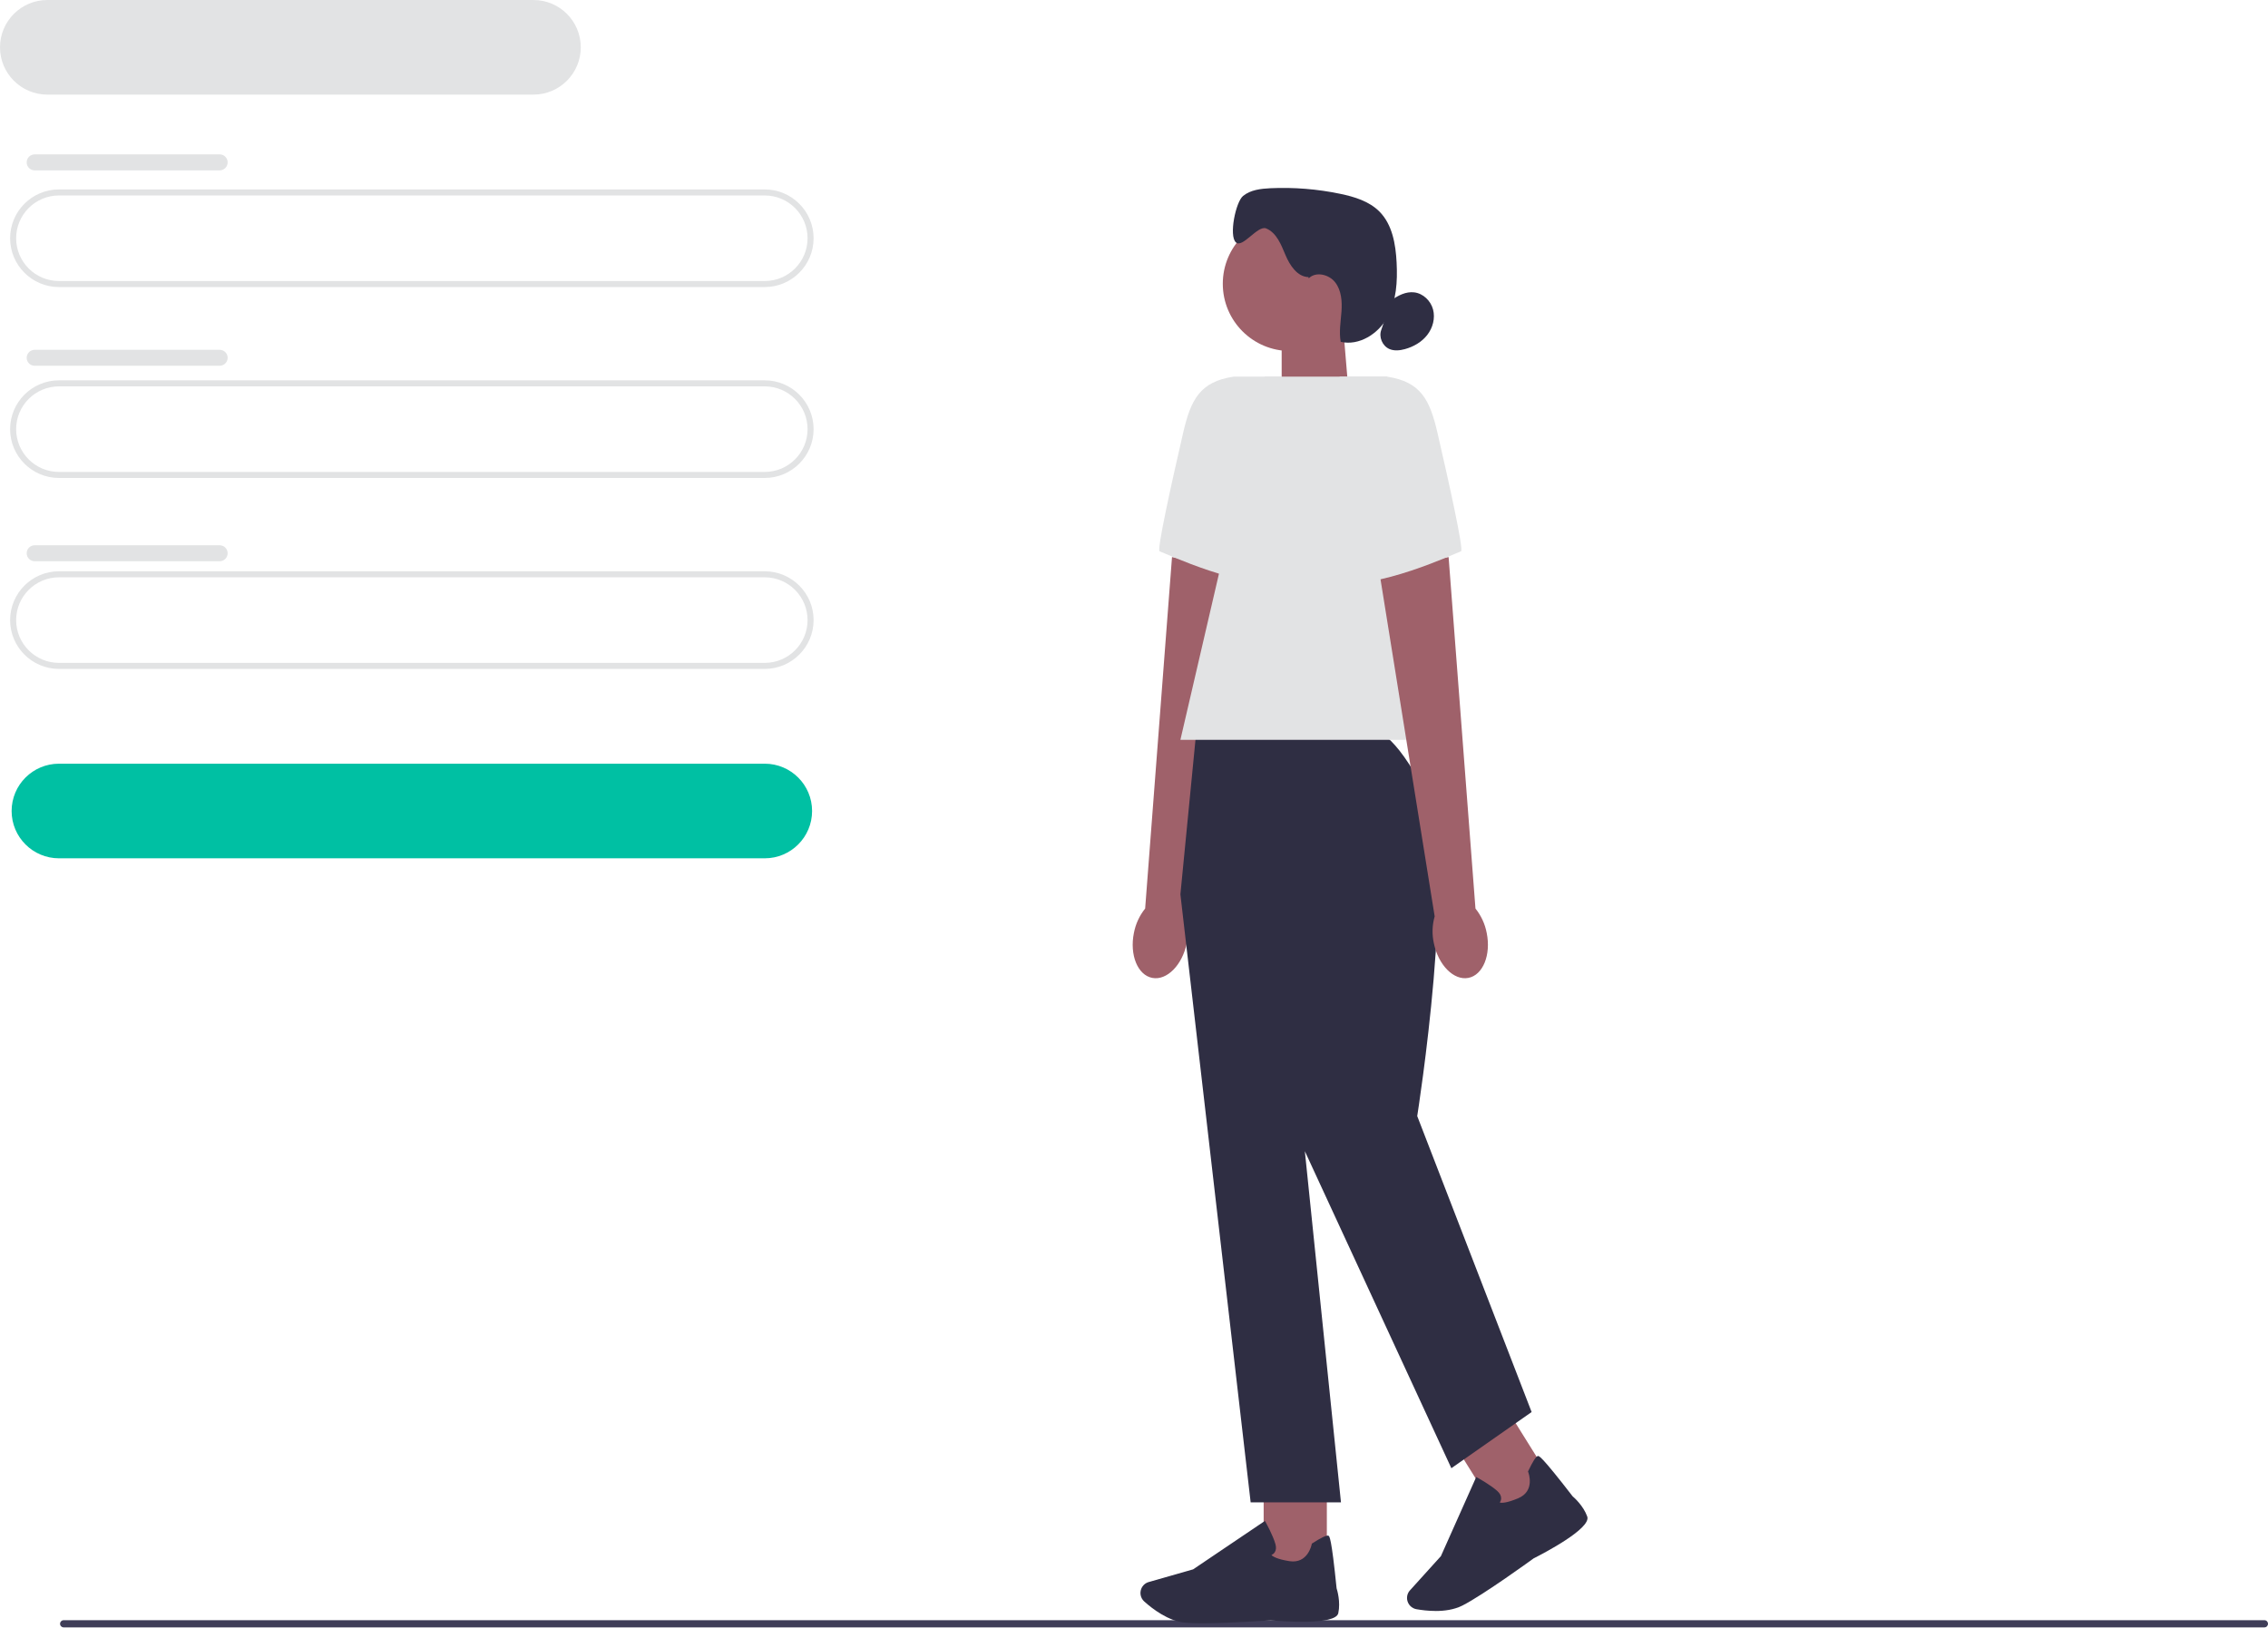
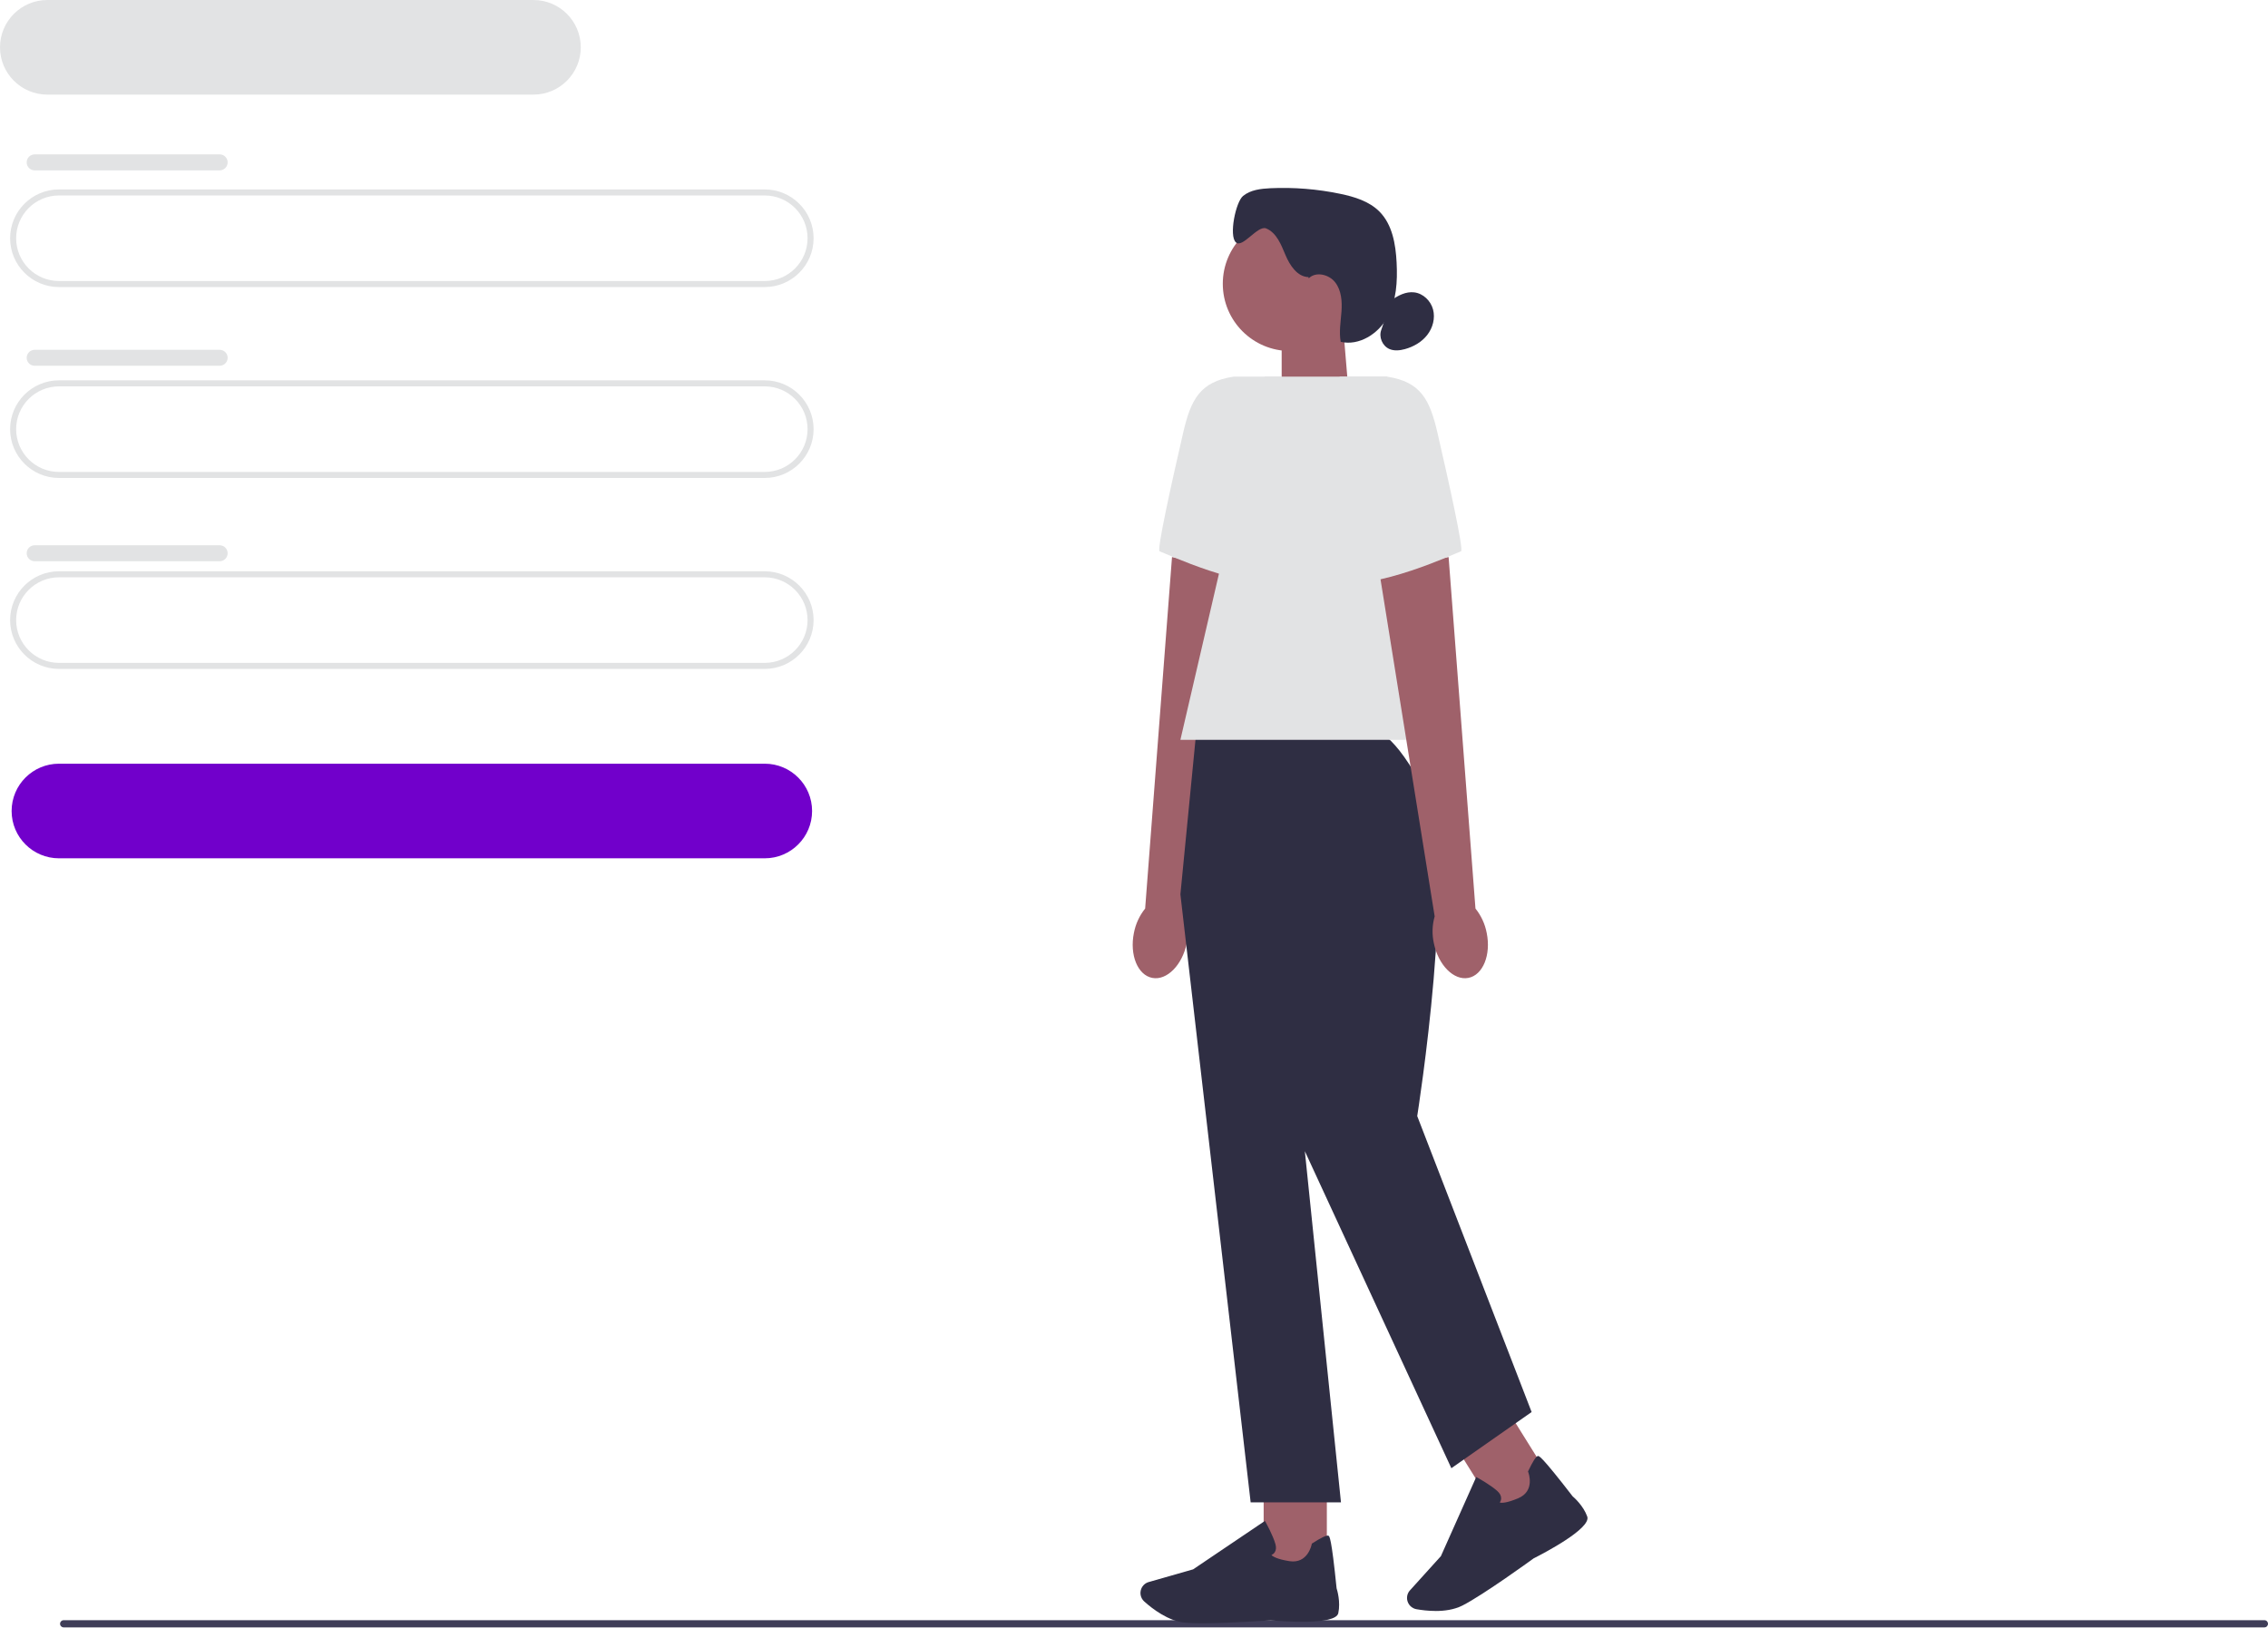
<svg xmlns="http://www.w3.org/2000/svg" width="751.57" height="539.42" viewBox="0 0 751.57 539.42">
  <path d="m19.9,538.23c0,.66.53,1.19,1.19,1.19h729.29c.66,0,1.19-.53,1.19-1.19s-.53-1.19-1.19-1.19H21.09c-.66,0-1.19.53-1.19,1.19Z" fill="#3f3d58" />
  <path d="m253.43,95.15H19.53c-8.92,0-16.18-7.26-16.18-16.18s7.26-16.18,16.18-16.18h233.9c8.92,0,16.18,7.26,16.18,16.18s-7.26,16.18-16.18,16.18ZM19.53,64.79c-7.82,0-14.18,6.36-14.18,14.18s6.36,14.18,14.18,14.18h233.9c7.82,0,14.18-6.36,14.18-14.18s-6.36-14.18-14.18-14.18H19.53Z" fill="#e2e3e4" />
-   <path d="m253.43,284.5H19.53c-8.65,0-15.68-7.03-15.68-15.68s7.03-15.68,15.68-15.68h233.9c8.65,0,15.68,7.03,15.68,15.68s-7.03,15.68-15.68,15.68Z" fill="#00c0a3" />
+   <path d="m253.43,284.5H19.53c-8.65,0-15.68-7.03-15.68-15.68s7.03-15.68,15.68-15.68h233.9c8.65,0,15.68,7.03,15.68,15.68s-7.03,15.68-15.68,15.68Z" fill="#7100CB" />
  <path d="m176.78,31.36H15.68C7.03,31.36,0,24.33,0,15.68S7.03,0,15.68,0h161.1c8.65,0,15.68,7.03,15.68,15.68s-7.03,15.68-15.68,15.68Z" fill="#e2e3e4" />
  <path d="m253.43,158.43H19.53c-8.92,0-16.18-7.26-16.18-16.18s7.26-16.18,16.18-16.18h233.9c8.92,0,16.18,7.26,16.18,16.18s-7.26,16.18-16.18,16.18Zm-233.9-30.36c-7.82,0-14.18,6.36-14.18,14.18s6.36,14.18,14.18,14.18h233.9c7.82,0,14.18-6.36,14.18-14.18s-6.36-14.18-14.18-14.18H19.53Z" fill="#e2e3e4" />
  <path d="m253.43,221.72H19.53c-8.92,0-16.18-7.26-16.18-16.18s7.26-16.18,16.18-16.18h233.9c8.92,0,16.18,7.26,16.18,16.18s-7.26,16.18-16.18,16.18Zm-233.9-30.36c-7.82,0-14.18,6.36-14.18,14.18s6.36,14.18,14.18,14.18h233.9c7.82,0,14.18-6.36,14.18-14.18s-6.36-14.18-14.18-14.18H19.53Z" fill="#e2e3e4" />
  <path d="m11.49,51.17h61.3c1.46,0,2.65,1.18,2.65,2.65h0c0,1.46-1.19,2.65-2.65,2.65H11.49c-1.46,0-2.65-1.18-2.65-2.65h0c0-1.46,1.19-2.65,2.65-2.65Z" fill="#e2e3e4" />
  <path d="m11.49,115.95h61.3c1.46,0,2.65,1.18,2.65,2.64h0c0,1.46-1.19,2.65-2.65,2.65H11.49c-1.46,0-2.65-1.18-2.65-2.64h0c0-1.46,1.19-2.65,2.65-2.65Z" fill="#e2e3e4" />
  <path d="m11.49,180.74h61.3c1.46,0,2.65,1.18,2.65,2.65h0c0,1.46-1.19,2.64-2.65,2.64H11.49c-1.46,0-2.65-1.18-2.65-2.65h0c0-1.46,1.19-2.64,2.65-2.64Z" fill="#e2e3e4" />
  <g>
    <polygon points="447.08 132.26 424.72 139.62 424.72 107.43 445.01 107.43 447.08 132.26" fill="#9f616a" />
    <circle cx="427.49" cy="94.06" r="22.28" fill="#9f616a" />
    <path d="m433.61,91.85c-3.73-.11-6.18-3.88-7.63-7.32s-2.94-7.39-6.4-8.81c-2.83-1.16-7.82,6.69-10.05,4.6-2.33-2.18-.06-13.37,2.41-15.38,2.47-2.01,5.85-2.4,9.03-2.55,7.76-.36,15.57.27,23.18,1.86,4.71.98,9.55,2.46,12.95,5.86,4.3,4.32,5.4,10.83,5.71,16.92.32,6.23-.04,12.75-3.07,18.2s-9.37,9.47-15.45,8.08c-.61-3.3.01-6.69.25-10.05.23-3.35-.01-6.97-2.06-9.64-2.04-2.67-6.42-3.73-8.8-1.36" fill="#2f2e43" />
    <path d="m461.02,99.57c2.23-1.63,4.9-3,7.64-2.66,2.96.36,5.47,2.8,6.23,5.69s-.09,6.07-1.93,8.43c-1.83,2.36-4.56,3.92-7.44,4.7-1.67.45-3.5.64-5.09-.04-2.34-1.01-3.61-4-2.69-6.38" fill="#2f2e43" />
    <g>
      <path id="uuid-00bc58e7-734f-4d7c-a085-03c0cd267642-334" d="m375.76,309.2c-1.49,7.32,1.24,14.01,6.08,14.94s9.97-4.26,11.45-11.58c.63-2.92.53-5.94-.29-8.82l18.43-114.75-23.05-4.34-8.9,116.5c-1.89,2.36-3.16,5.12-3.72,8.06h0Z" fill="#9f616a" />
      <path d="m424.48,124.85h-15.73c-11.12,1.69-14.14,7.62-16.67,18.58-3.86,16.72-8.79,38.98-7.81,39.31,1.57.52,28.35,13.12,42,10.24l-1.79-68.13h0Z" fill="#e2e3e4" />
    </g>
    <rect x="418.75" y="490.36" width="20.94" height="29.71" fill="#9f616a" />
    <path d="m398.36,538.05c-2.2,0-4.16-.05-5.64-.19-5.56-.51-10.87-4.62-13.54-7.02-1.2-1.08-1.58-2.8-.96-4.28h0c.45-1.06,1.34-1.86,2.45-2.17l14.7-4.2,23.8-16.06.27.48c.1.18,2.44,4.39,3.22,7.23.3,1.08.22,1.98-.23,2.68-.31.48-.75.76-1.1.92.43.45,1.78,1.37,5.94,2.03,6.07.96,7.35-5.33,7.4-5.59l.04-.21.18-.12c2.89-1.86,4.67-2.71,5.28-2.53.38.11,1.02.31,2.75,17.44.17.54,1.38,4.48.56,8.25-.89,4.1-18.81,2.69-22.4,2.37-.1.01-13.52.97-22.71.97h0Z" fill="#2f2e43" />
    <rect x="487.82" y="470.31" width="20.94" height="29.71" transform="translate(-181.25 337.18) rotate(-31.95)" fill="#9f616a" />
    <path d="m475.72,533.98c-2.46,0-4.72-.3-6.33-.58-1.58-.28-2.82-1.54-3.08-3.12h0c-.18-1.14.15-2.29.93-3.14l10.25-11.34,11.7-26.22.48.26c.18.1,4.39,2.43,6.56,4.43.83.76,1.24,1.57,1.22,2.4-.01.58-.23,1.04-.45,1.37.6.16,2.23.22,6.11-1.42,5.66-2.39,3.42-8.41,3.32-8.66l-.08-.2.09-.19c1.47-3.11,2.52-4.77,3.14-4.94.39-.11,1.03-.28,11.56,13.35.43.36,3.54,3.07,4.84,6.7,1.41,3.95-14.54,12.24-17.75,13.86-.1.08-16.79,12.21-23.65,15.66-2.72,1.37-5.94,1.79-8.87,1.79h0Z" fill="#2f2e43" />
    <path d="m455.11,241.91h-58.63l-5.32,54.54,23.28,201.52h29.93l-11.97-116.39,48.55,105.08,26.6-18.62-37.91-98.1s13.54-85.46,2.9-106.75c-10.64-21.28-17.43-21.28-17.43-21.28h0Z" fill="#2f2e43" />
    <polygon points="484.28 245.23 391.16 245.23 419.1 124.85 459.67 124.85 484.28 245.23" fill="#e2e3e4" />
    <path id="uuid-ece83039-1aa0-468e-a846-e0cb6ecd6032-335" d="m492.66,309.2c1.49,7.32-1.24,14.01-6.08,14.94s-9.97-4.26-11.45-11.58c-.63-2.92-.53-5.94.29-8.82l-18.43-114.75,23.05-4.34,8.9,116.5c1.89,2.36,3.16,5.12,3.72,8.06h0Z" fill="#9f616a" />
    <path d="m443.94,124.85h15.73c11.12,1.69,14.14,7.62,16.67,18.58,3.86,16.72,8.79,38.98,7.81,39.31-1.57.52-28.35,13.12-42,10.24l1.79-68.13h0Z" fill="#e2e3e4" />
  </g>
</svg>
